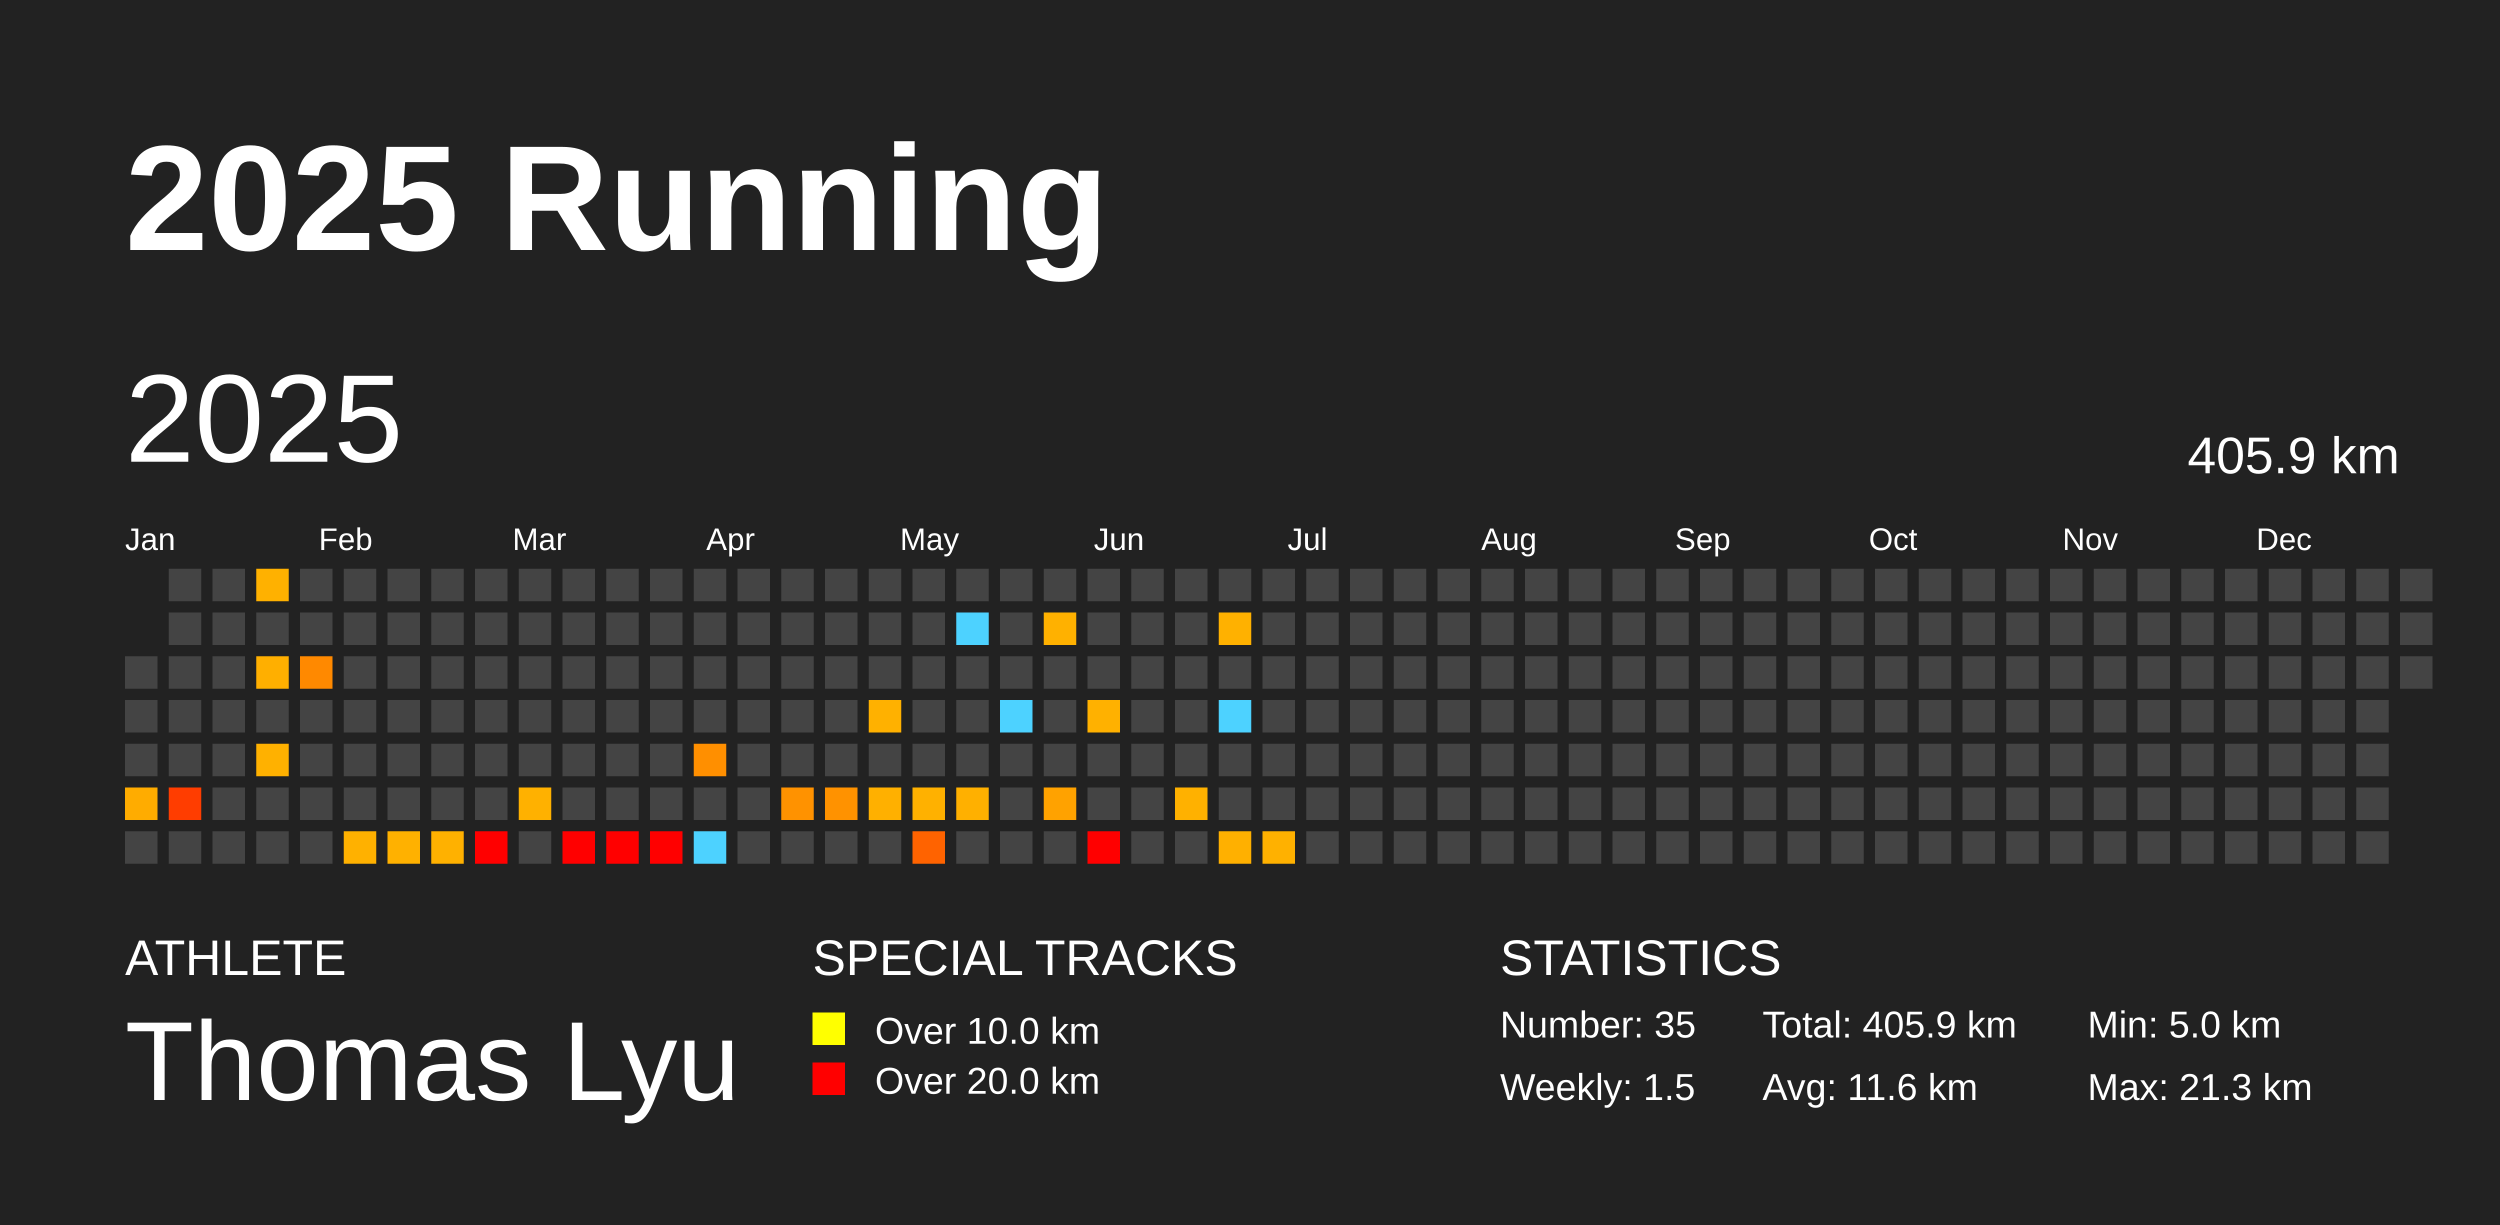
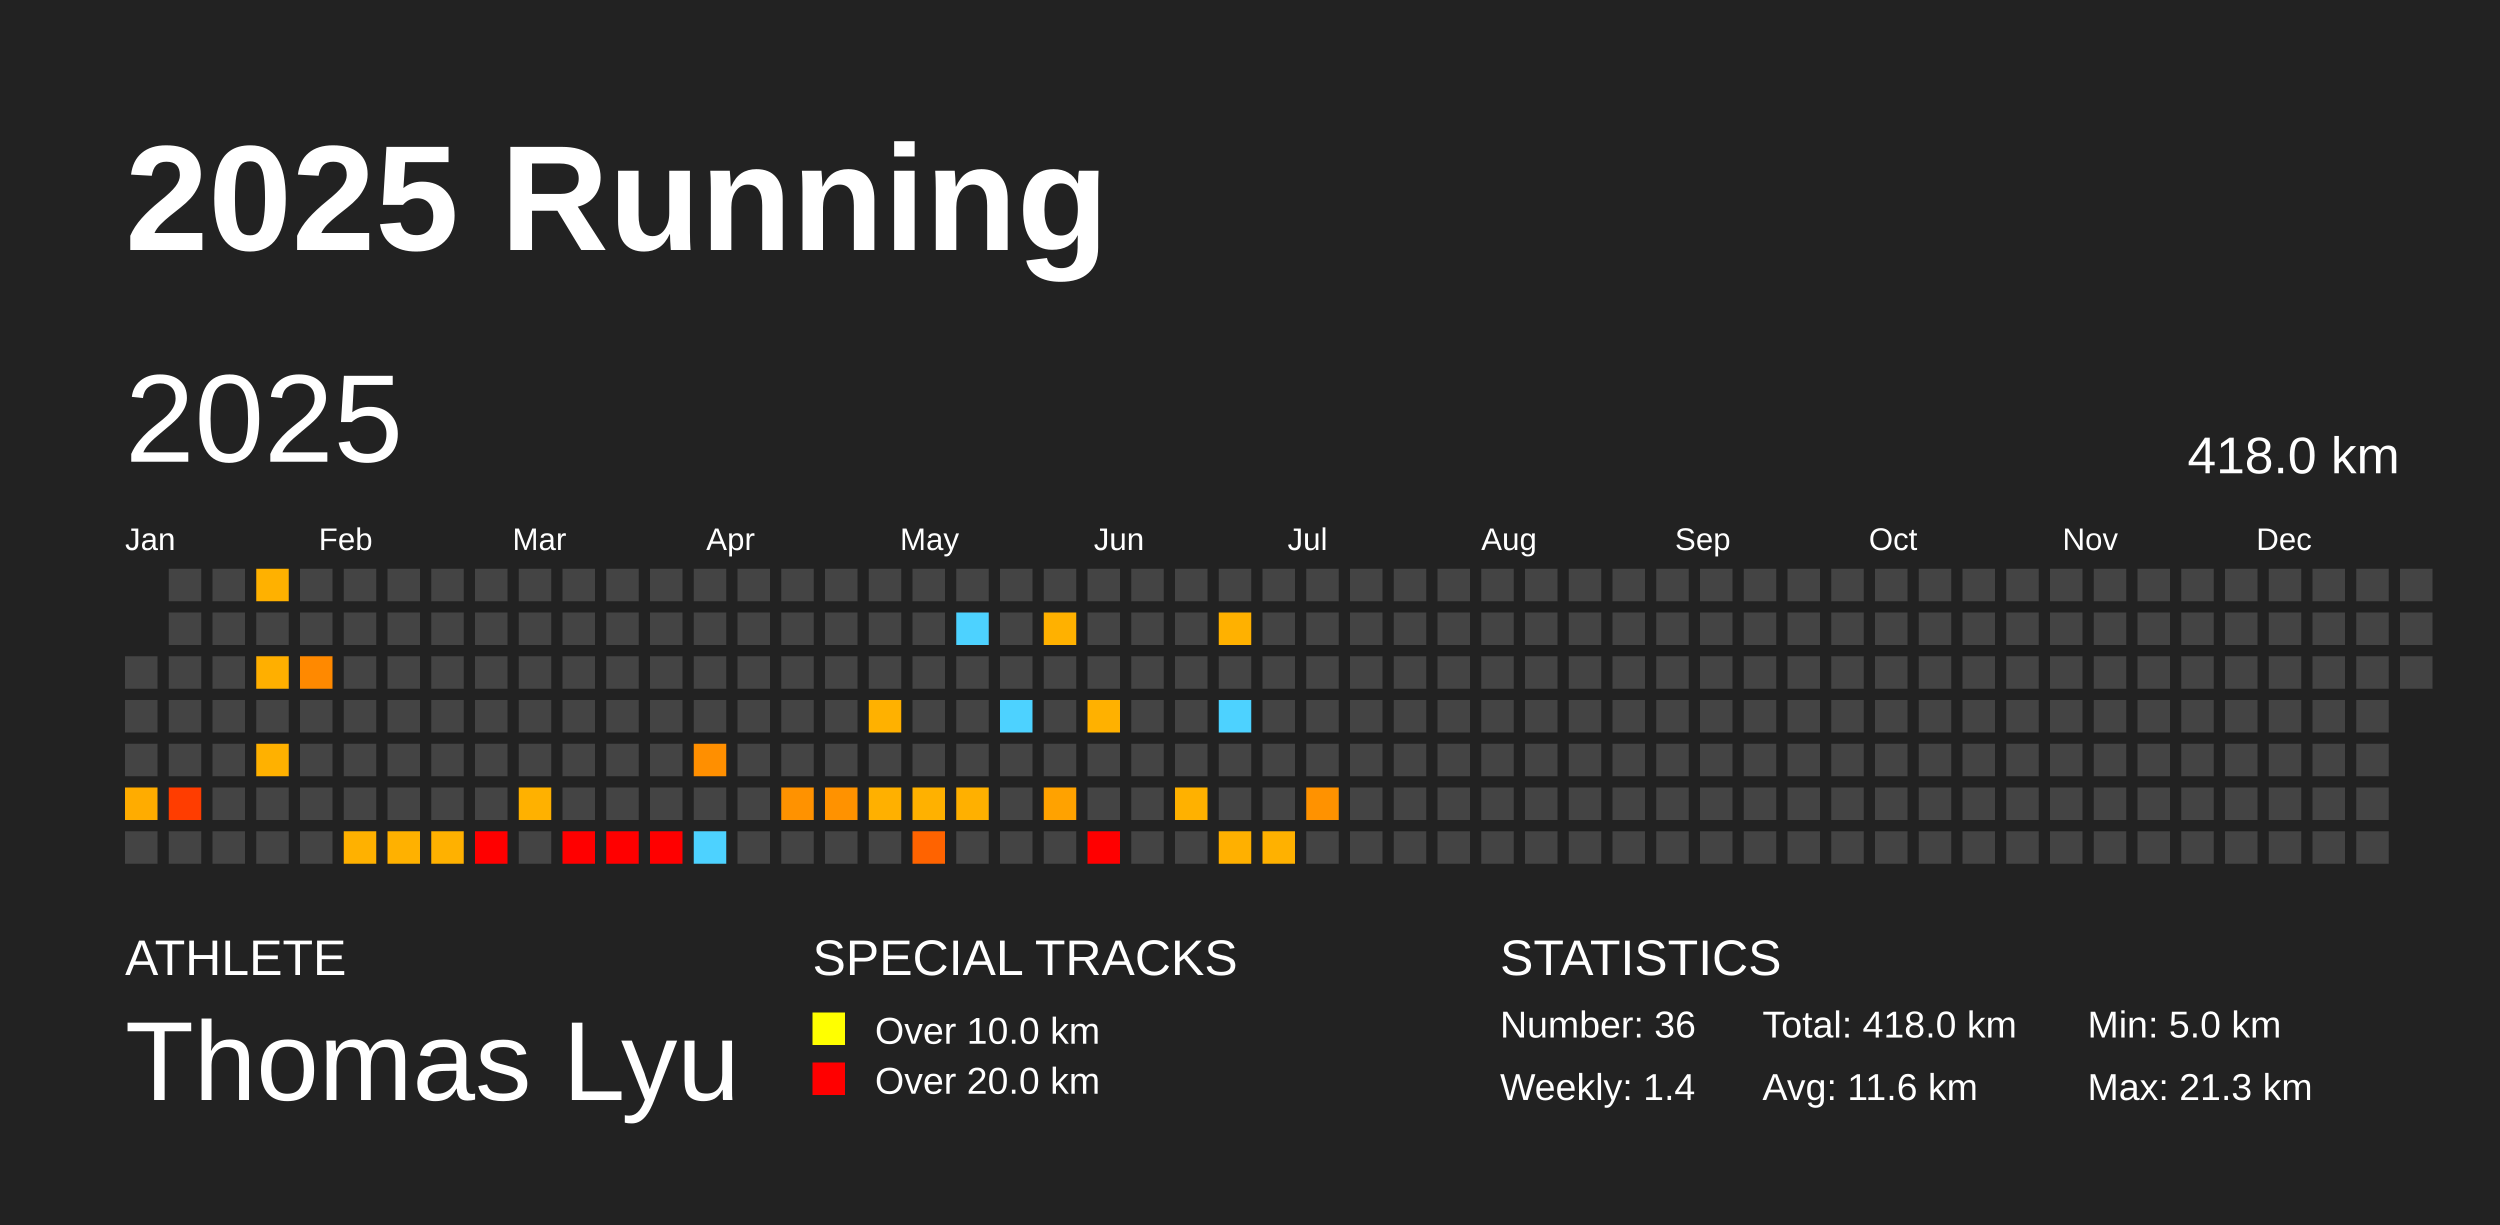
<svg xmlns="http://www.w3.org/2000/svg" baseProfile="full" height="98mm" version="1.1" viewBox="0,0,200,98" width="200mm">
  <defs />
  <rect fill="#222222" height="98" width="200" x="0" y="0" />
  <text fill="#FFFFFF" style="font-size:12px; font-family:Arial; font-weight:bold;" x="10" y="20">2025 Running</text>
  <text fill="#FFFFFF" style="font-size:4px; font-family:Arial" x="10" y="78">ATHLETE</text>
  <text fill="#FFFFFF" style="font-size:9px; font-family:Arial" x="10" y="88">Thomas Lyu</text>
  <text fill="#FFFFFF" style="font-size:4px; font-family:Arial" x="65" y="78">SPECIAL TRACKS</text>
  <rect fill="yellow" height="2.6" width="2.6" x="65" y="81" />
  <text fill="#FFFFFF" style="font-size:3px; font-family:Arial" x="70" y="83.5">Over 10.0 km</text>
  <rect fill="red" height="2.6" width="2.6" x="65" y="85" />
  <text fill="#FFFFFF" style="font-size:3px; font-family:Arial" x="70" y="87.5">Over 20.0 km</text>
  <text fill="#FFFFFF" style="font-size:4px; font-family:Arial" x="120" y="78">STATISTICS</text>
-   <text fill="#FFFFFF" style="font-size:3px; font-family:Arial" x="120" y="83">Number: 35</text>
-   <text fill="#FFFFFF" style="font-size:3px; font-family:Arial" x="120" y="88">Weekly: 1.5</text>
-   <text fill="#FFFFFF" style="font-size:3px; font-family:Arial" x="141" y="83">Total: 405.9 km</text>
+   <text fill="#FFFFFF" style="font-size:3px; font-family:Arial" x="120" y="83">Number: 36</text>
+   <text fill="#FFFFFF" style="font-size:3px; font-family:Arial" x="120" y="88">Weekly: 1.4</text>
+   <text fill="#FFFFFF" style="font-size:3px; font-family:Arial" x="141" y="83">Total: 418.0 km</text>
  <text fill="#FFFFFF" style="font-size:3px; font-family:Arial" x="141" y="88">Avg: 11.6 km</text>
  <text fill="#FFFFFF" style="font-size:3px; font-family:Arial" x="167" y="83">Min: 5.0 km</text>
  <text fill="#FFFFFF" style="font-size:3px; font-family:Arial" x="167" y="88">Max: 21.3 km</text>
  <text dominant-baseline="hanging" fill="#FFFFFF" style="font-size:10.0px; font-family:Arial;" x="10" y="30">2025</text>
-   <text dominant-baseline="hanging" fill="#FFFFFF" style="font-size:4.125px; font-family:Arial;" x="175" y="35">405.9 km</text>
+   <text dominant-baseline="hanging" fill="#FFFFFF" style="font-size:4.125px; font-family:Arial;" x="175" y="35">418.0 km</text>
  <text fill="#FFFFFF" style="font-size:2.5px; font-family:Arial" x="10.0" y="44">Jan</text>
  <text fill="#FFFFFF" style="font-size:2.5px; font-family:Arial" x="25.5" y="44">Feb</text>
  <text fill="#FFFFFF" style="font-size:2.5px; font-family:Arial" x="41.0" y="44">Mar</text>
  <text fill="#FFFFFF" style="font-size:2.5px; font-family:Arial" x="56.5" y="44">Apr</text>
  <text fill="#FFFFFF" style="font-size:2.5px; font-family:Arial" x="72.0" y="44">May</text>
  <text fill="#FFFFFF" style="font-size:2.5px; font-family:Arial" x="87.5" y="44">Jun</text>
  <text fill="#FFFFFF" style="font-size:2.5px; font-family:Arial" x="103.0" y="44">Jul</text>
  <text fill="#FFFFFF" style="font-size:2.5px; font-family:Arial" x="118.5" y="44">Aug</text>
  <text fill="#FFFFFF" style="font-size:2.5px; font-family:Arial" x="134.0" y="44">Sep</text>
  <text fill="#FFFFFF" style="font-size:2.5px; font-family:Arial" x="149.5" y="44">Oct</text>
  <text fill="#FFFFFF" style="font-size:2.5px; font-family:Arial" x="165.0" y="44">Nov</text>
  <text fill="#FFFFFF" style="font-size:2.5px; font-family:Arial" x="180.5" y="44">Dec</text>
  <rect fill="#444444" height="2.6" width="2.6" x="10.0" y="52.5" />
  <rect fill="#444444" height="2.6" width="2.6" x="10.0" y="56.0" />
  <rect fill="#444444" height="2.6" width="2.6" x="10.0" y="59.5" />
  <rect fill="#ffac00" height="2.6" width="2.6" x="10.0" y="63.0" />
  <rect fill="#444444" height="2.6" width="2.6" x="10.0" y="66.5" />
  <rect fill="#444444" height="2.6" width="2.6" x="13.5" y="45.5" />
  <rect fill="#444444" height="2.6" width="2.6" x="13.5" y="49.0" />
  <rect fill="#444444" height="2.6" width="2.6" x="13.5" y="52.5" />
  <rect fill="#444444" height="2.6" width="2.6" x="13.5" y="56.0" />
  <rect fill="#444444" height="2.6" width="2.6" x="13.5" y="59.5" />
  <rect fill="#ff3d00" height="2.6" width="2.6" x="13.5" y="63.0" />
  <rect fill="#444444" height="2.6" width="2.6" x="13.5" y="66.5" />
  <rect fill="#444444" height="2.6" width="2.6" x="17.0" y="45.5" />
  <rect fill="#444444" height="2.6" width="2.6" x="17.0" y="49.0" />
  <rect fill="#444444" height="2.6" width="2.6" x="17.0" y="52.5" />
  <rect fill="#444444" height="2.6" width="2.6" x="17.0" y="56.0" />
  <rect fill="#444444" height="2.6" width="2.6" x="17.0" y="59.5" />
  <rect fill="#444444" height="2.6" width="2.6" x="17.0" y="63.0" />
  <rect fill="#444444" height="2.6" width="2.6" x="17.0" y="66.5" />
  <rect fill="#ffb100" height="2.6" width="2.6" x="20.5" y="45.5" />
  <rect fill="#444444" height="2.6" width="2.6" x="20.5" y="49.0" />
  <rect fill="#ffaf00" height="2.6" width="2.6" x="20.5" y="52.5" />
  <rect fill="#444444" height="2.6" width="2.6" x="20.5" y="56.0" />
  <rect fill="#ffb100" height="2.6" width="2.6" x="20.5" y="59.5" />
  <rect fill="#444444" height="2.6" width="2.6" x="20.5" y="63.0" />
  <rect fill="#444444" height="2.6" width="2.6" x="20.5" y="66.5" />
  <rect fill="#444444" height="2.6" width="2.6" x="24.0" y="45.5" />
  <rect fill="#444444" height="2.6" width="2.6" x="24.0" y="49.0" />
  <rect fill="#ff8900" height="2.6" width="2.6" x="24.0" y="52.5" />
  <rect fill="#444444" height="2.6" width="2.6" x="24.0" y="56.0" />
  <rect fill="#444444" height="2.6" width="2.6" x="24.0" y="59.5" />
  <rect fill="#444444" height="2.6" width="2.6" x="24.0" y="63.0" />
  <rect fill="#444444" height="2.6" width="2.6" x="24.0" y="66.5" />
  <rect fill="#444444" height="2.6" width="2.6" x="27.5" y="45.5" />
  <rect fill="#444444" height="2.6" width="2.6" x="27.5" y="49.0" />
  <rect fill="#444444" height="2.6" width="2.6" x="27.5" y="52.5" />
  <rect fill="#444444" height="2.6" width="2.6" x="27.5" y="56.0" />
  <rect fill="#444444" height="2.6" width="2.6" x="27.5" y="59.5" />
  <rect fill="#444444" height="2.6" width="2.6" x="27.5" y="63.0" />
  <rect fill="#ffb100" height="2.6" width="2.6" x="27.5" y="66.5" />
  <rect fill="#444444" height="2.6" width="2.6" x="31.0" y="45.5" />
  <rect fill="#444444" height="2.6" width="2.6" x="31.0" y="49.0" />
  <rect fill="#444444" height="2.6" width="2.6" x="31.0" y="52.5" />
  <rect fill="#444444" height="2.6" width="2.6" x="31.0" y="56.0" />
  <rect fill="#444444" height="2.6" width="2.6" x="31.0" y="59.5" />
  <rect fill="#444444" height="2.6" width="2.6" x="31.0" y="63.0" />
  <rect fill="#ffb100" height="2.6" width="2.6" x="31.0" y="66.5" />
  <rect fill="#444444" height="2.6" width="2.6" x="34.5" y="45.5" />
  <rect fill="#444444" height="2.6" width="2.6" x="34.5" y="49.0" />
  <rect fill="#444444" height="2.6" width="2.6" x="34.5" y="52.5" />
  <rect fill="#444444" height="2.6" width="2.6" x="34.5" y="56.0" />
  <rect fill="#444444" height="2.6" width="2.6" x="34.5" y="59.5" />
  <rect fill="#444444" height="2.6" width="2.6" x="34.5" y="63.0" />
  <rect fill="#ffb100" height="2.6" width="2.6" x="34.5" y="66.5" />
  <rect fill="#444444" height="2.6" width="2.6" x="38.0" y="45.5" />
  <rect fill="#444444" height="2.6" width="2.6" x="38.0" y="49.0" />
  <rect fill="#444444" height="2.6" width="2.6" x="38.0" y="52.5" />
  <rect fill="#444444" height="2.6" width="2.6" x="38.0" y="56.0" />
  <rect fill="#444444" height="2.6" width="2.6" x="38.0" y="59.5" />
  <rect fill="#444444" height="2.6" width="2.6" x="38.0" y="63.0" />
  <rect fill="red" height="2.6" width="2.6" x="38.0" y="66.5" />
  <rect fill="#444444" height="2.6" width="2.6" x="41.5" y="45.5" />
  <rect fill="#444444" height="2.6" width="2.6" x="41.5" y="49.0" />
  <rect fill="#444444" height="2.6" width="2.6" x="41.5" y="52.5" />
  <rect fill="#444444" height="2.6" width="2.6" x="41.5" y="56.0" />
  <rect fill="#444444" height="2.6" width="2.6" x="41.5" y="59.5" />
  <rect fill="#ffb100" height="2.6" width="2.6" x="41.5" y="63.0" />
  <rect fill="#444444" height="2.6" width="2.6" x="41.5" y="66.5" />
  <rect fill="#444444" height="2.6" width="2.6" x="45.0" y="45.5" />
  <rect fill="#444444" height="2.6" width="2.6" x="45.0" y="49.0" />
  <rect fill="#444444" height="2.6" width="2.6" x="45.0" y="52.5" />
  <rect fill="#444444" height="2.6" width="2.6" x="45.0" y="56.0" />
  <rect fill="#444444" height="2.6" width="2.6" x="45.0" y="59.5" />
  <rect fill="#444444" height="2.6" width="2.6" x="45.0" y="63.0" />
  <rect fill="red" height="2.6" width="2.6" x="45.0" y="66.5" />
  <rect fill="#444444" height="2.6" width="2.6" x="48.5" y="45.5" />
  <rect fill="#444444" height="2.6" width="2.6" x="48.5" y="49.0" />
  <rect fill="#444444" height="2.6" width="2.6" x="48.5" y="52.5" />
  <rect fill="#444444" height="2.6" width="2.6" x="48.5" y="56.0" />
  <rect fill="#444444" height="2.6" width="2.6" x="48.5" y="59.5" />
  <rect fill="#444444" height="2.6" width="2.6" x="48.5" y="63.0" />
  <rect fill="red" height="2.6" width="2.6" x="48.5" y="66.5" />
  <rect fill="#444444" height="2.6" width="2.6" x="52.0" y="45.5" />
  <rect fill="#444444" height="2.6" width="2.6" x="52.0" y="49.0" />
  <rect fill="#444444" height="2.6" width="2.6" x="52.0" y="52.5" />
  <rect fill="#444444" height="2.6" width="2.6" x="52.0" y="56.0" />
  <rect fill="#444444" height="2.6" width="2.6" x="52.0" y="59.5" />
  <rect fill="#444444" height="2.6" width="2.6" x="52.0" y="63.0" />
  <rect fill="red" height="2.6" width="2.6" x="52.0" y="66.5" />
  <rect fill="#444444" height="2.6" width="2.6" x="55.5" y="45.5" />
  <rect fill="#444444" height="2.6" width="2.6" x="55.5" y="49.0" />
  <rect fill="#444444" height="2.6" width="2.6" x="55.5" y="52.5" />
  <rect fill="#444444" height="2.6" width="2.6" x="55.5" y="56.0" />
  <rect fill="#ff8f00" height="2.6" width="2.6" x="55.5" y="59.5" />
  <rect fill="#444444" height="2.6" width="2.6" x="55.5" y="63.0" />
  <rect fill="#4dd2ff" height="2.6" width="2.6" x="55.5" y="66.5" />
  <rect fill="#444444" height="2.6" width="2.6" x="59.0" y="45.5" />
  <rect fill="#444444" height="2.6" width="2.6" x="59.0" y="49.0" />
  <rect fill="#444444" height="2.6" width="2.6" x="59.0" y="52.5" />
  <rect fill="#444444" height="2.6" width="2.6" x="59.0" y="56.0" />
  <rect fill="#444444" height="2.6" width="2.6" x="59.0" y="59.5" />
  <rect fill="#444444" height="2.6" width="2.6" x="59.0" y="63.0" />
  <rect fill="#444444" height="2.6" width="2.6" x="59.0" y="66.5" />
  <rect fill="#444444" height="2.6" width="2.6" x="62.5" y="45.5" />
  <rect fill="#444444" height="2.6" width="2.6" x="62.5" y="49.0" />
  <rect fill="#444444" height="2.6" width="2.6" x="62.5" y="52.5" />
  <rect fill="#444444" height="2.6" width="2.6" x="62.5" y="56.0" />
  <rect fill="#444444" height="2.6" width="2.6" x="62.5" y="59.5" />
  <rect fill="#ff9200" height="2.6" width="2.6" x="62.5" y="63.0" />
  <rect fill="#444444" height="2.6" width="2.6" x="62.5" y="66.5" />
  <rect fill="#444444" height="2.6" width="2.6" x="66.0" y="45.5" />
  <rect fill="#444444" height="2.6" width="2.6" x="66.0" y="49.0" />
  <rect fill="#444444" height="2.6" width="2.6" x="66.0" y="52.5" />
  <rect fill="#444444" height="2.6" width="2.6" x="66.0" y="56.0" />
  <rect fill="#444444" height="2.6" width="2.6" x="66.0" y="59.5" />
  <rect fill="#ff9200" height="2.6" width="2.6" x="66.0" y="63.0" />
  <rect fill="#444444" height="2.6" width="2.6" x="66.0" y="66.5" />
  <rect fill="#444444" height="2.6" width="2.6" x="69.5" y="45.5" />
  <rect fill="#444444" height="2.6" width="2.6" x="69.5" y="49.0" />
  <rect fill="#444444" height="2.6" width="2.6" x="69.5" y="52.5" />
  <rect fill="#ffb100" height="2.6" width="2.6" x="69.5" y="56.0" />
  <rect fill="#444444" height="2.6" width="2.6" x="69.5" y="59.5" />
  <rect fill="#ffb000" height="2.6" width="2.6" x="69.5" y="63.0" />
  <rect fill="#444444" height="2.6" width="2.6" x="69.5" y="66.5" />
  <rect fill="#444444" height="2.6" width="2.6" x="73.0" y="45.5" />
  <rect fill="#444444" height="2.6" width="2.6" x="73.0" y="49.0" />
  <rect fill="#444444" height="2.6" width="2.6" x="73.0" y="52.5" />
  <rect fill="#444444" height="2.6" width="2.6" x="73.0" y="56.0" />
  <rect fill="#444444" height="2.6" width="2.6" x="73.0" y="59.5" />
  <rect fill="#ffb100" height="2.6" width="2.6" x="73.0" y="63.0" />
  <rect fill="#ff6300" height="2.6" width="2.6" x="73.0" y="66.5" />
  <rect fill="#444444" height="2.6" width="2.6" x="76.5" y="45.5" />
  <rect fill="#4dd2ff" height="2.6" width="2.6" x="76.5" y="49.0" />
  <rect fill="#444444" height="2.6" width="2.6" x="76.5" y="52.5" />
  <rect fill="#444444" height="2.6" width="2.6" x="76.5" y="56.0" />
  <rect fill="#444444" height="2.6" width="2.6" x="76.5" y="59.5" />
  <rect fill="#ffb000" height="2.6" width="2.6" x="76.5" y="63.0" />
  <rect fill="#444444" height="2.6" width="2.6" x="76.5" y="66.5" />
  <rect fill="#444444" height="2.6" width="2.6" x="80.0" y="45.5" />
  <rect fill="#444444" height="2.6" width="2.6" x="80.0" y="49.0" />
  <rect fill="#444444" height="2.6" width="2.6" x="80.0" y="52.5" />
  <rect fill="#4dd2ff" height="2.6" width="2.6" x="80.0" y="56.0" />
  <rect fill="#444444" height="2.6" width="2.6" x="80.0" y="59.5" />
  <rect fill="#444444" height="2.6" width="2.6" x="80.0" y="63.0" />
  <rect fill="#444444" height="2.6" width="2.6" x="80.0" y="66.5" />
  <rect fill="#444444" height="2.6" width="2.6" x="83.5" y="45.5" />
  <rect fill="#ffb100" height="2.6" width="2.6" x="83.5" y="49.0" />
  <rect fill="#444444" height="2.6" width="2.6" x="83.5" y="52.5" />
  <rect fill="#444444" height="2.6" width="2.6" x="83.5" y="56.0" />
  <rect fill="#444444" height="2.6" width="2.6" x="83.5" y="59.5" />
  <rect fill="#ffa200" height="2.6" width="2.6" x="83.5" y="63.0" />
  <rect fill="#444444" height="2.6" width="2.6" x="83.5" y="66.5" />
  <rect fill="#444444" height="2.6" width="2.6" x="87.0" y="45.5" />
  <rect fill="#444444" height="2.6" width="2.6" x="87.0" y="49.0" />
  <rect fill="#444444" height="2.6" width="2.6" x="87.0" y="52.5" />
  <rect fill="#ffb100" height="2.6" width="2.6" x="87.0" y="56.0" />
  <rect fill="#444444" height="2.6" width="2.6" x="87.0" y="59.5" />
  <rect fill="#444444" height="2.6" width="2.6" x="87.0" y="63.0" />
  <rect fill="red" height="2.6" width="2.6" x="87.0" y="66.5" />
  <rect fill="#444444" height="2.6" width="2.6" x="90.5" y="45.5" />
  <rect fill="#444444" height="2.6" width="2.6" x="90.5" y="49.0" />
  <rect fill="#444444" height="2.6" width="2.6" x="90.5" y="52.5" />
  <rect fill="#444444" height="2.6" width="2.6" x="90.5" y="56.0" />
  <rect fill="#444444" height="2.6" width="2.6" x="90.5" y="59.5" />
  <rect fill="#444444" height="2.6" width="2.6" x="90.5" y="63.0" />
  <rect fill="#444444" height="2.6" width="2.6" x="90.5" y="66.5" />
  <rect fill="#444444" height="2.6" width="2.6" x="94.0" y="45.5" />
  <rect fill="#444444" height="2.6" width="2.6" x="94.0" y="49.0" />
  <rect fill="#444444" height="2.6" width="2.6" x="94.0" y="52.5" />
  <rect fill="#444444" height="2.6" width="2.6" x="94.0" y="56.0" />
  <rect fill="#444444" height="2.6" width="2.6" x="94.0" y="59.5" />
  <rect fill="#ffb100" height="2.6" width="2.6" x="94.0" y="63.0" />
  <rect fill="#444444" height="2.6" width="2.6" x="94.0" y="66.5" />
  <rect fill="#444444" height="2.6" width="2.6" x="97.5" y="45.5" />
  <rect fill="#ffb100" height="2.6" width="2.6" x="97.5" y="49.0" />
  <rect fill="#444444" height="2.6" width="2.6" x="97.5" y="52.5" />
  <rect fill="#4dd2ff" height="2.6" width="2.6" x="97.5" y="56.0" />
  <rect fill="#444444" height="2.6" width="2.6" x="97.5" y="59.5" />
  <rect fill="#444444" height="2.6" width="2.6" x="97.5" y="63.0" />
  <rect fill="#ffb000" height="2.6" width="2.6" x="97.5" y="66.5" />
  <rect fill="#444444" height="2.6" width="2.6" x="101.0" y="45.5" />
  <rect fill="#444444" height="2.6" width="2.6" x="101.0" y="49.0" />
  <rect fill="#444444" height="2.6" width="2.6" x="101.0" y="52.5" />
  <rect fill="#444444" height="2.6" width="2.6" x="101.0" y="56.0" />
  <rect fill="#444444" height="2.6" width="2.6" x="101.0" y="59.5" />
  <rect fill="#444444" height="2.6" width="2.6" x="101.0" y="63.0" />
  <rect fill="#ffb100" height="2.6" width="2.6" x="101.0" y="66.5" />
  <rect fill="#444444" height="2.6" width="2.6" x="104.5" y="45.5" />
  <rect fill="#444444" height="2.6" width="2.6" x="104.5" y="49.0" />
  <rect fill="#444444" height="2.6" width="2.6" x="104.5" y="52.5" />
  <rect fill="#444444" height="2.6" width="2.6" x="104.5" y="56.0" />
  <rect fill="#444444" height="2.6" width="2.6" x="104.5" y="59.5" />
-   <rect fill="#444444" height="2.6" width="2.6" x="104.5" y="63.0" />
+   <rect fill="#ff9200" height="2.6" width="2.6" x="104.5" y="63.0" />
  <rect fill="#444444" height="2.6" width="2.6" x="104.5" y="66.5" />
  <rect fill="#444444" height="2.6" width="2.6" x="108.0" y="45.5" />
  <rect fill="#444444" height="2.6" width="2.6" x="108.0" y="49.0" />
  <rect fill="#444444" height="2.6" width="2.6" x="108.0" y="52.5" />
  <rect fill="#444444" height="2.6" width="2.6" x="108.0" y="56.0" />
  <rect fill="#444444" height="2.6" width="2.6" x="108.0" y="59.5" />
  <rect fill="#444444" height="2.6" width="2.6" x="108.0" y="63.0" />
  <rect fill="#444444" height="2.6" width="2.6" x="108.0" y="66.5" />
  <rect fill="#444444" height="2.6" width="2.6" x="111.5" y="45.5" />
  <rect fill="#444444" height="2.6" width="2.6" x="111.5" y="49.0" />
  <rect fill="#444444" height="2.6" width="2.6" x="111.5" y="52.5" />
  <rect fill="#444444" height="2.6" width="2.6" x="111.5" y="56.0" />
  <rect fill="#444444" height="2.6" width="2.6" x="111.5" y="59.5" />
  <rect fill="#444444" height="2.6" width="2.6" x="111.5" y="63.0" />
  <rect fill="#444444" height="2.6" width="2.6" x="111.5" y="66.5" />
  <rect fill="#444444" height="2.6" width="2.6" x="115.0" y="45.5" />
  <rect fill="#444444" height="2.6" width="2.6" x="115.0" y="49.0" />
  <rect fill="#444444" height="2.6" width="2.6" x="115.0" y="52.5" />
  <rect fill="#444444" height="2.6" width="2.6" x="115.0" y="56.0" />
  <rect fill="#444444" height="2.6" width="2.6" x="115.0" y="59.5" />
  <rect fill="#444444" height="2.6" width="2.6" x="115.0" y="63.0" />
  <rect fill="#444444" height="2.6" width="2.6" x="115.0" y="66.5" />
  <rect fill="#444444" height="2.6" width="2.6" x="118.5" y="45.5" />
  <rect fill="#444444" height="2.6" width="2.6" x="118.5" y="49.0" />
  <rect fill="#444444" height="2.6" width="2.6" x="118.5" y="52.5" />
  <rect fill="#444444" height="2.6" width="2.6" x="118.5" y="56.0" />
  <rect fill="#444444" height="2.6" width="2.6" x="118.5" y="59.5" />
  <rect fill="#444444" height="2.6" width="2.6" x="118.5" y="63.0" />
  <rect fill="#444444" height="2.6" width="2.6" x="118.5" y="66.5" />
  <rect fill="#444444" height="2.6" width="2.6" x="122.0" y="45.5" />
  <rect fill="#444444" height="2.6" width="2.6" x="122.0" y="49.0" />
  <rect fill="#444444" height="2.6" width="2.6" x="122.0" y="52.5" />
  <rect fill="#444444" height="2.6" width="2.6" x="122.0" y="56.0" />
  <rect fill="#444444" height="2.6" width="2.6" x="122.0" y="59.5" />
  <rect fill="#444444" height="2.6" width="2.6" x="122.0" y="63.0" />
  <rect fill="#444444" height="2.6" width="2.6" x="122.0" y="66.5" />
  <rect fill="#444444" height="2.6" width="2.6" x="125.5" y="45.5" />
  <rect fill="#444444" height="2.6" width="2.6" x="125.5" y="49.0" />
  <rect fill="#444444" height="2.6" width="2.6" x="125.5" y="52.5" />
  <rect fill="#444444" height="2.6" width="2.6" x="125.5" y="56.0" />
  <rect fill="#444444" height="2.6" width="2.6" x="125.5" y="59.5" />
  <rect fill="#444444" height="2.6" width="2.6" x="125.5" y="63.0" />
  <rect fill="#444444" height="2.6" width="2.6" x="125.5" y="66.5" />
  <rect fill="#444444" height="2.6" width="2.6" x="129.0" y="45.5" />
  <rect fill="#444444" height="2.6" width="2.6" x="129.0" y="49.0" />
  <rect fill="#444444" height="2.6" width="2.6" x="129.0" y="52.5" />
  <rect fill="#444444" height="2.6" width="2.6" x="129.0" y="56.0" />
  <rect fill="#444444" height="2.6" width="2.6" x="129.0" y="59.5" />
  <rect fill="#444444" height="2.6" width="2.6" x="129.0" y="63.0" />
  <rect fill="#444444" height="2.6" width="2.6" x="129.0" y="66.5" />
  <rect fill="#444444" height="2.6" width="2.6" x="132.5" y="45.5" />
  <rect fill="#444444" height="2.6" width="2.6" x="132.5" y="49.0" />
  <rect fill="#444444" height="2.6" width="2.6" x="132.5" y="52.5" />
  <rect fill="#444444" height="2.6" width="2.6" x="132.5" y="56.0" />
  <rect fill="#444444" height="2.6" width="2.6" x="132.5" y="59.5" />
  <rect fill="#444444" height="2.6" width="2.6" x="132.5" y="63.0" />
  <rect fill="#444444" height="2.6" width="2.6" x="132.5" y="66.5" />
  <rect fill="#444444" height="2.6" width="2.6" x="136.0" y="45.5" />
  <rect fill="#444444" height="2.6" width="2.6" x="136.0" y="49.0" />
  <rect fill="#444444" height="2.6" width="2.6" x="136.0" y="52.5" />
  <rect fill="#444444" height="2.6" width="2.6" x="136.0" y="56.0" />
  <rect fill="#444444" height="2.6" width="2.6" x="136.0" y="59.5" />
  <rect fill="#444444" height="2.6" width="2.6" x="136.0" y="63.0" />
  <rect fill="#444444" height="2.6" width="2.6" x="136.0" y="66.5" />
  <rect fill="#444444" height="2.6" width="2.6" x="139.5" y="45.5" />
  <rect fill="#444444" height="2.6" width="2.6" x="139.5" y="49.0" />
  <rect fill="#444444" height="2.6" width="2.6" x="139.5" y="52.5" />
  <rect fill="#444444" height="2.6" width="2.6" x="139.5" y="56.0" />
  <rect fill="#444444" height="2.6" width="2.6" x="139.5" y="59.5" />
  <rect fill="#444444" height="2.6" width="2.6" x="139.5" y="63.0" />
  <rect fill="#444444" height="2.6" width="2.6" x="139.5" y="66.5" />
  <rect fill="#444444" height="2.6" width="2.6" x="143.0" y="45.5" />
  <rect fill="#444444" height="2.6" width="2.6" x="143.0" y="49.0" />
  <rect fill="#444444" height="2.6" width="2.6" x="143.0" y="52.5" />
  <rect fill="#444444" height="2.6" width="2.6" x="143.0" y="56.0" />
  <rect fill="#444444" height="2.6" width="2.6" x="143.0" y="59.5" />
  <rect fill="#444444" height="2.6" width="2.6" x="143.0" y="63.0" />
  <rect fill="#444444" height="2.6" width="2.6" x="143.0" y="66.5" />
  <rect fill="#444444" height="2.6" width="2.6" x="146.5" y="45.5" />
  <rect fill="#444444" height="2.6" width="2.6" x="146.5" y="49.0" />
  <rect fill="#444444" height="2.6" width="2.6" x="146.5" y="52.5" />
  <rect fill="#444444" height="2.6" width="2.6" x="146.5" y="56.0" />
  <rect fill="#444444" height="2.6" width="2.6" x="146.5" y="59.5" />
  <rect fill="#444444" height="2.6" width="2.6" x="146.5" y="63.0" />
  <rect fill="#444444" height="2.6" width="2.6" x="146.5" y="66.5" />
  <rect fill="#444444" height="2.6" width="2.6" x="150.0" y="45.5" />
  <rect fill="#444444" height="2.6" width="2.6" x="150.0" y="49.0" />
  <rect fill="#444444" height="2.6" width="2.6" x="150.0" y="52.5" />
  <rect fill="#444444" height="2.6" width="2.6" x="150.0" y="56.0" />
  <rect fill="#444444" height="2.6" width="2.6" x="150.0" y="59.5" />
  <rect fill="#444444" height="2.6" width="2.6" x="150.0" y="63.0" />
  <rect fill="#444444" height="2.6" width="2.6" x="150.0" y="66.5" />
  <rect fill="#444444" height="2.6" width="2.6" x="153.5" y="45.5" />
  <rect fill="#444444" height="2.6" width="2.6" x="153.5" y="49.0" />
  <rect fill="#444444" height="2.6" width="2.6" x="153.5" y="52.5" />
  <rect fill="#444444" height="2.6" width="2.6" x="153.5" y="56.0" />
  <rect fill="#444444" height="2.6" width="2.6" x="153.5" y="59.5" />
  <rect fill="#444444" height="2.6" width="2.6" x="153.5" y="63.0" />
  <rect fill="#444444" height="2.6" width="2.6" x="153.5" y="66.5" />
  <rect fill="#444444" height="2.6" width="2.6" x="157.0" y="45.5" />
  <rect fill="#444444" height="2.6" width="2.6" x="157.0" y="49.0" />
  <rect fill="#444444" height="2.6" width="2.6" x="157.0" y="52.5" />
  <rect fill="#444444" height="2.6" width="2.6" x="157.0" y="56.0" />
  <rect fill="#444444" height="2.6" width="2.6" x="157.0" y="59.5" />
  <rect fill="#444444" height="2.6" width="2.6" x="157.0" y="63.0" />
  <rect fill="#444444" height="2.6" width="2.6" x="157.0" y="66.5" />
  <rect fill="#444444" height="2.6" width="2.6" x="160.5" y="45.5" />
  <rect fill="#444444" height="2.6" width="2.6" x="160.5" y="49.0" />
  <rect fill="#444444" height="2.6" width="2.6" x="160.5" y="52.5" />
  <rect fill="#444444" height="2.6" width="2.6" x="160.5" y="56.0" />
  <rect fill="#444444" height="2.6" width="2.6" x="160.5" y="59.5" />
  <rect fill="#444444" height="2.6" width="2.6" x="160.5" y="63.0" />
  <rect fill="#444444" height="2.6" width="2.6" x="160.5" y="66.5" />
  <rect fill="#444444" height="2.6" width="2.6" x="164.0" y="45.5" />
  <rect fill="#444444" height="2.6" width="2.6" x="164.0" y="49.0" />
  <rect fill="#444444" height="2.6" width="2.6" x="164.0" y="52.5" />
  <rect fill="#444444" height="2.6" width="2.6" x="164.0" y="56.0" />
  <rect fill="#444444" height="2.6" width="2.6" x="164.0" y="59.5" />
  <rect fill="#444444" height="2.6" width="2.6" x="164.0" y="63.0" />
  <rect fill="#444444" height="2.6" width="2.6" x="164.0" y="66.5" />
  <rect fill="#444444" height="2.6" width="2.6" x="167.5" y="45.5" />
  <rect fill="#444444" height="2.6" width="2.6" x="167.5" y="49.0" />
  <rect fill="#444444" height="2.6" width="2.6" x="167.5" y="52.5" />
  <rect fill="#444444" height="2.6" width="2.6" x="167.5" y="56.0" />
  <rect fill="#444444" height="2.6" width="2.6" x="167.5" y="59.5" />
  <rect fill="#444444" height="2.6" width="2.6" x="167.5" y="63.0" />
  <rect fill="#444444" height="2.6" width="2.6" x="167.5" y="66.5" />
  <rect fill="#444444" height="2.6" width="2.6" x="171.0" y="45.5" />
  <rect fill="#444444" height="2.6" width="2.6" x="171.0" y="49.0" />
  <rect fill="#444444" height="2.6" width="2.6" x="171.0" y="52.5" />
  <rect fill="#444444" height="2.6" width="2.6" x="171.0" y="56.0" />
  <rect fill="#444444" height="2.6" width="2.6" x="171.0" y="59.5" />
  <rect fill="#444444" height="2.6" width="2.6" x="171.0" y="63.0" />
  <rect fill="#444444" height="2.6" width="2.6" x="171.0" y="66.5" />
  <rect fill="#444444" height="2.6" width="2.6" x="174.5" y="45.5" />
  <rect fill="#444444" height="2.6" width="2.6" x="174.5" y="49.0" />
  <rect fill="#444444" height="2.6" width="2.6" x="174.5" y="52.5" />
  <rect fill="#444444" height="2.6" width="2.6" x="174.5" y="56.0" />
  <rect fill="#444444" height="2.6" width="2.6" x="174.5" y="59.5" />
  <rect fill="#444444" height="2.6" width="2.6" x="174.5" y="63.0" />
  <rect fill="#444444" height="2.6" width="2.6" x="174.5" y="66.5" />
  <rect fill="#444444" height="2.6" width="2.6" x="178.0" y="45.5" />
  <rect fill="#444444" height="2.6" width="2.6" x="178.0" y="49.0" />
  <rect fill="#444444" height="2.6" width="2.6" x="178.0" y="52.5" />
  <rect fill="#444444" height="2.6" width="2.6" x="178.0" y="56.0" />
  <rect fill="#444444" height="2.6" width="2.6" x="178.0" y="59.5" />
  <rect fill="#444444" height="2.6" width="2.6" x="178.0" y="63.0" />
  <rect fill="#444444" height="2.6" width="2.6" x="178.0" y="66.5" />
  <rect fill="#444444" height="2.6" width="2.6" x="181.5" y="45.5" />
  <rect fill="#444444" height="2.6" width="2.6" x="181.5" y="49.0" />
  <rect fill="#444444" height="2.6" width="2.6" x="181.5" y="52.5" />
  <rect fill="#444444" height="2.6" width="2.6" x="181.5" y="56.0" />
  <rect fill="#444444" height="2.6" width="2.6" x="181.5" y="59.5" />
  <rect fill="#444444" height="2.6" width="2.6" x="181.5" y="63.0" />
  <rect fill="#444444" height="2.6" width="2.6" x="181.5" y="66.5" />
  <rect fill="#444444" height="2.6" width="2.6" x="185.0" y="45.5" />
  <rect fill="#444444" height="2.6" width="2.6" x="185.0" y="49.0" />
  <rect fill="#444444" height="2.6" width="2.6" x="185.0" y="52.5" />
  <rect fill="#444444" height="2.6" width="2.6" x="185.0" y="56.0" />
  <rect fill="#444444" height="2.6" width="2.6" x="185.0" y="59.5" />
  <rect fill="#444444" height="2.6" width="2.6" x="185.0" y="63.0" />
  <rect fill="#444444" height="2.6" width="2.6" x="185.0" y="66.5" />
  <rect fill="#444444" height="2.6" width="2.6" x="188.5" y="45.5" />
  <rect fill="#444444" height="2.6" width="2.6" x="188.5" y="49.0" />
  <rect fill="#444444" height="2.6" width="2.6" x="188.5" y="52.5" />
  <rect fill="#444444" height="2.6" width="2.6" x="188.5" y="56.0" />
  <rect fill="#444444" height="2.6" width="2.6" x="188.5" y="59.5" />
  <rect fill="#444444" height="2.6" width="2.6" x="188.5" y="63.0" />
  <rect fill="#444444" height="2.6" width="2.6" x="188.5" y="66.5" />
  <rect fill="#444444" height="2.6" width="2.6" x="192.0" y="45.5" />
  <rect fill="#444444" height="2.6" width="2.6" x="192.0" y="49.0" />
  <rect fill="#444444" height="2.6" width="2.6" x="192.0" y="52.5" />
</svg>
